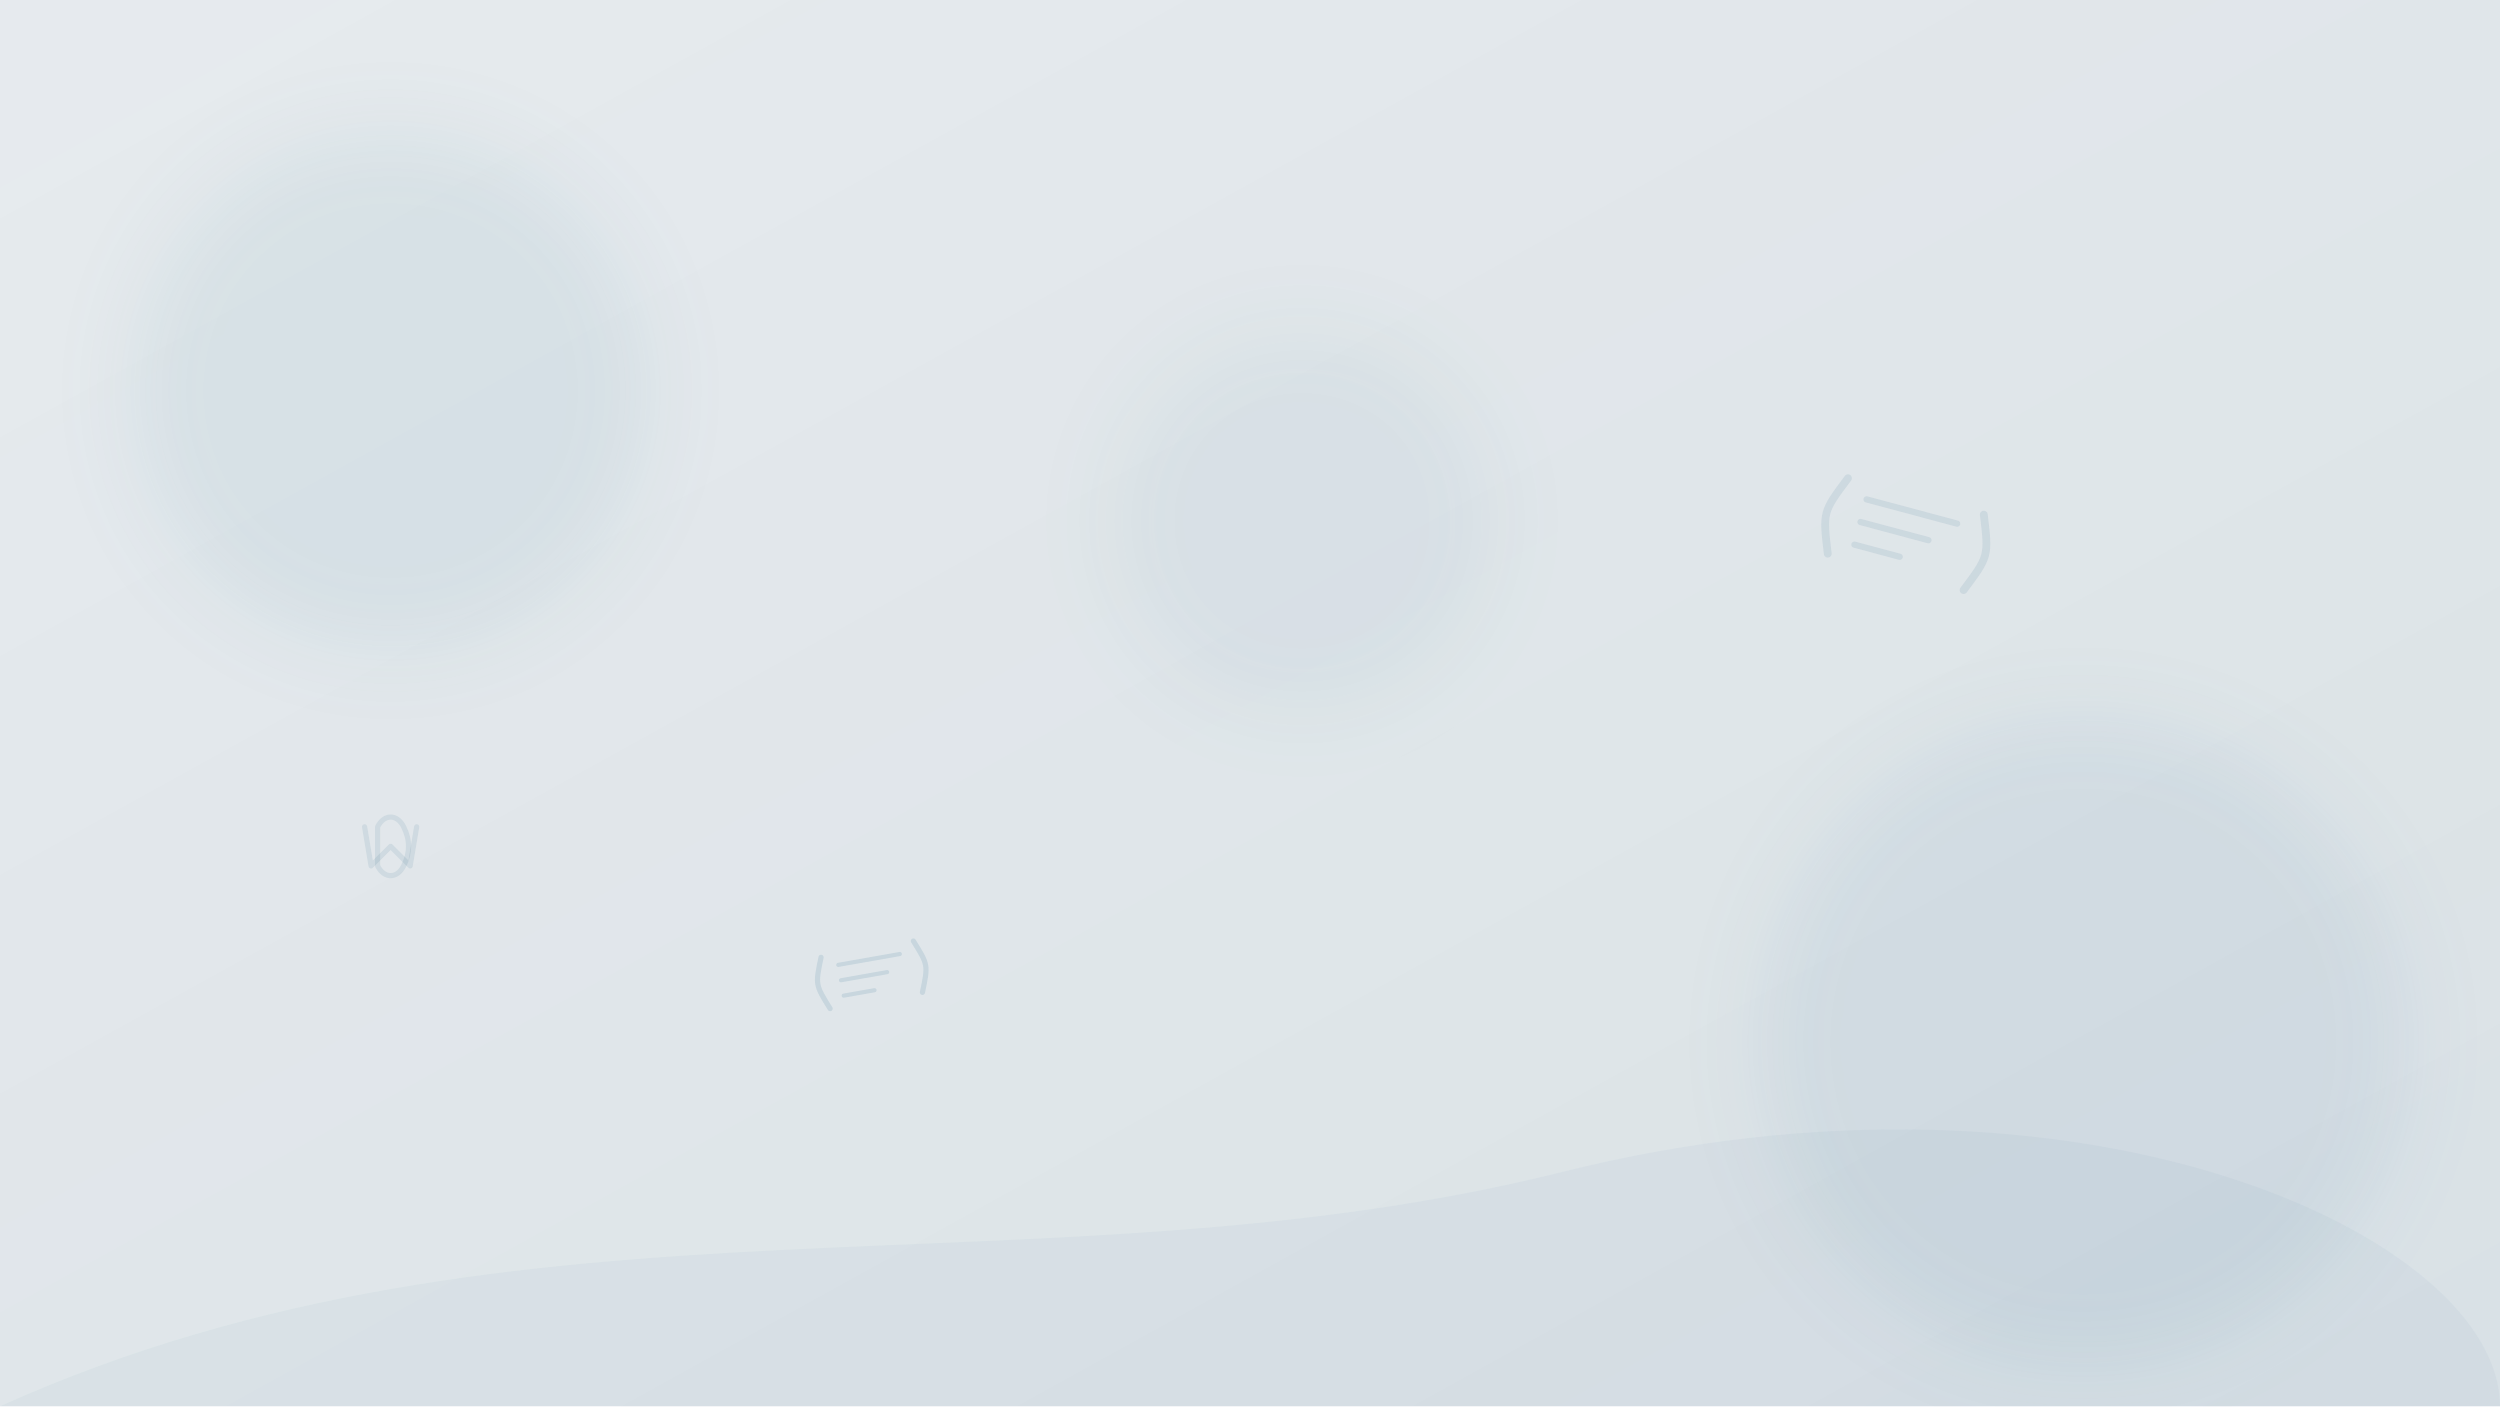
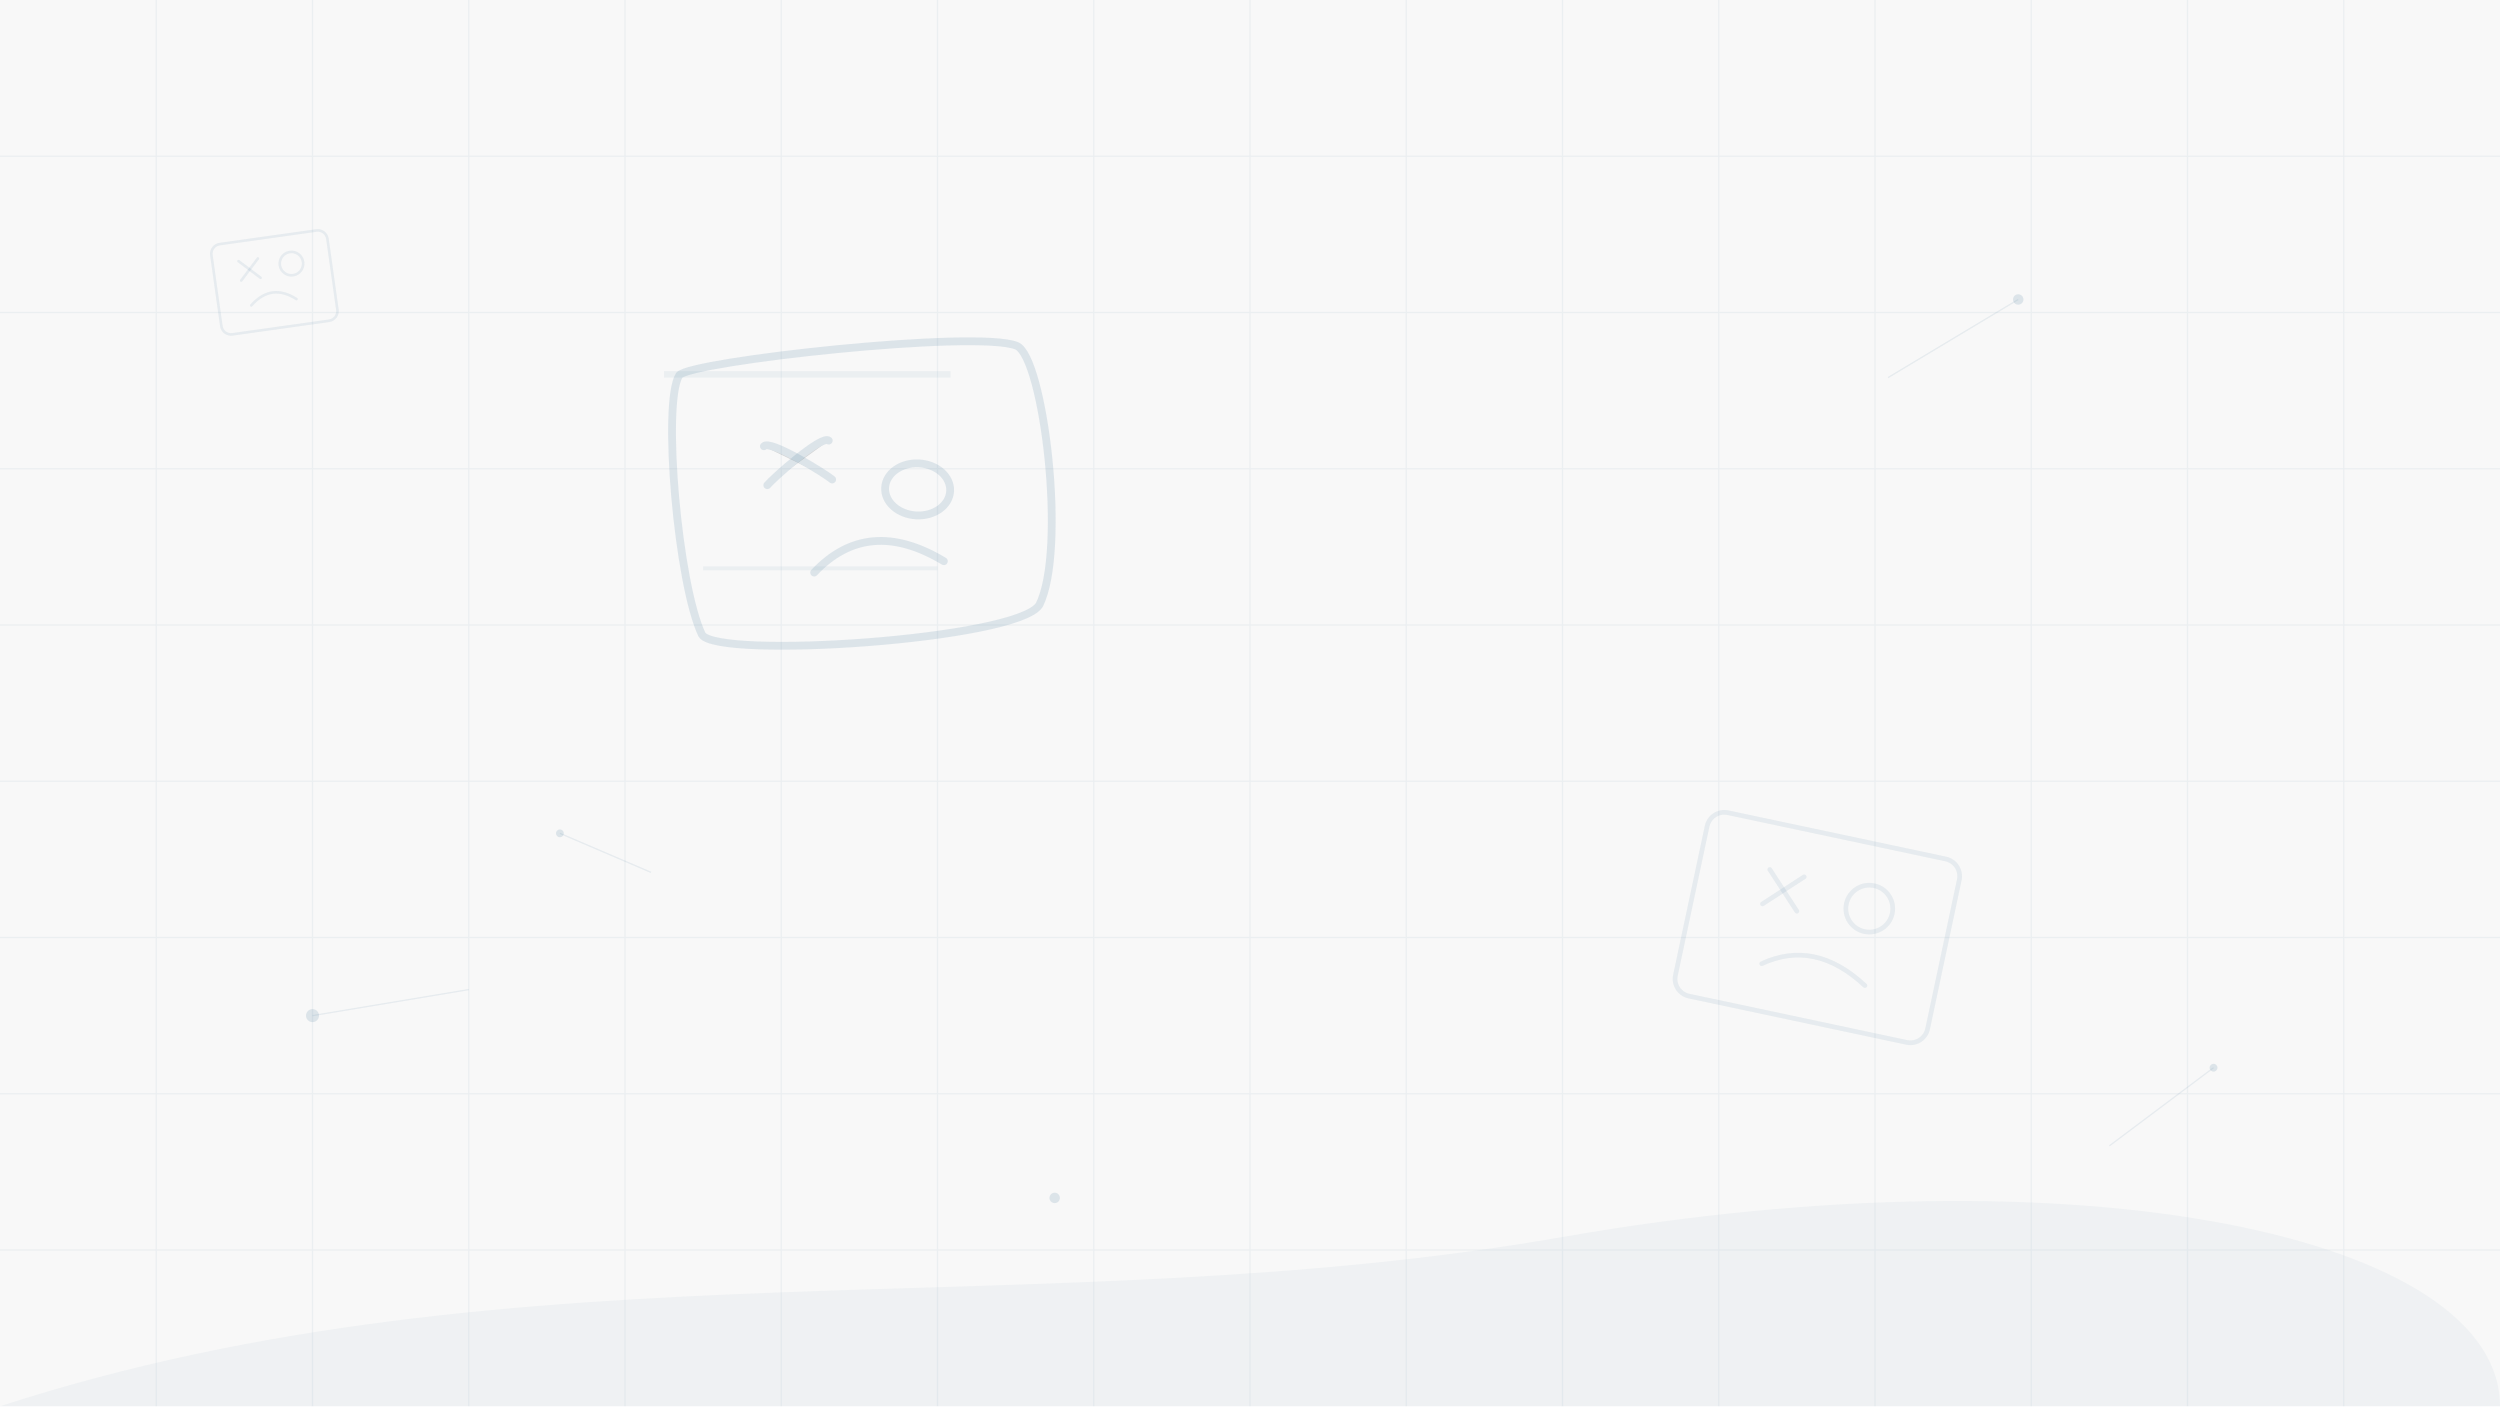
- <svg xmlns="http://www.w3.org/2000/svg" width="1920" height="1080" viewBox="0 0 1920 1080">
-   <rect width="1920" height="1080" fill="#f8f8f8" />
-   <defs>
-     <linearGradient id="grad1" x1="0%" y1="0%" x2="100%" y2="100%">
-       <stop offset="0%" style="stop-color:#3d7194;stop-opacity:0.1" />
-       <stop offset="100%" style="stop-color:#235777;stop-opacity:0.15" />
-     </linearGradient>
-     <filter id="blur1" x="-50%" y="-50%" width="200%" height="200%">
-       <feGaussianBlur in="SourceGraphic" stdDeviation="30" />
-     </filter>
-     <filter id="blurIcon" x="-50%" y="-50%" width="200%" height="200%">
-       <feGaussianBlur in="SourceGraphic" stdDeviation="5" />
-     </filter>
-   </defs>
-   <rect width="1920" height="1080" fill="url(#grad1)" />
-   <circle cx="300" cy="300" r="200" fill="#3d7194" opacity="0.08" filter="url(#blur1)" />
-   <circle cx="1600" cy="800" r="250" fill="#3d7194" opacity="0.08" filter="url(#blur1)" />
-   <circle cx="1000" cy="400" r="150" fill="#235777" opacity="0.05" filter="url(#blur1)" />
-   <path d="M0,1080 C400,900 800,1000 1200,900 C1600,800 1920,950 1920,1080 L0,1080 Z" fill="#3d7194" opacity="0.05" />
-   <g transform="translate(1400, 300) scale(0.6) rotate(15)">
-     <path d="M60,100 C40,150 40,150 60,200" stroke="#235777" stroke-width="10" fill="none" stroke-linecap="round" opacity="0.1" />
-     <path d="M240,100 C260,150 260,150 240,200" stroke="#235777" stroke-width="10" fill="none" stroke-linecap="round" opacity="0.1" />
-     <line x1="90" y1="120" x2="210" y2="120" stroke="#235777" stroke-width="8" stroke-linecap="round" opacity="0.1" />
-     <line x1="90" y1="150" x2="180" y2="150" stroke="#235777" stroke-width="8" stroke-linecap="round" opacity="0.1" />
-     <line x1="90" y1="180" x2="150" y2="180" stroke="#235777" stroke-width="8" stroke-linecap="round" opacity="0.1" />
+ <svg xmlns="http://www.w3.org/2000/svg" viewBox="0 0 1920 1080" width="1920" height="1080">
+   <rect x="0" y="0" width="1920" height="1080" fill="#f8f8f8" />
+   <g opacity="0.07">
+     <path d="M0 120 L1920 120" stroke="#3d7194" stroke-width="1" />
+     <path d="M0 240 L1920 240" stroke="#3d7194" stroke-width="1" />
+     <path d="M0 360 L1920 360" stroke="#3d7194" stroke-width="1" />
+     <path d="M0 480 L1920 480" stroke="#3d7194" stroke-width="1" />
+     <path d="M0 600 L1920 600" stroke="#3d7194" stroke-width="1" />
+     <path d="M0 720 L1920 720" stroke="#3d7194" stroke-width="1" />
+     <path d="M0 840 L1920 840" stroke="#3d7194" stroke-width="1" />
+     <path d="M0 960 L1920 960" stroke="#3d7194" stroke-width="1" />
+     <path d="M120 0 L120 1080" stroke="#3d7194" stroke-width="1" />
+     <path d="M240 0 L240 1080" stroke="#3d7194" stroke-width="1" />
+     <path d="M360 0 L360 1080" stroke="#3d7194" stroke-width="1" />
+     <path d="M480 0 L480 1080" stroke="#3d7194" stroke-width="1" />
+     <path d="M600 0 L600 1080" stroke="#3d7194" stroke-width="1" />
+     <path d="M720 0 L720 1080" stroke="#3d7194" stroke-width="1" />
+     <path d="M840 0 L840 1080" stroke="#3d7194" stroke-width="1" />
+     <path d="M960 0 L960 1080" stroke="#3d7194" stroke-width="1" />
+     <path d="M1080 0 L1080 1080" stroke="#3d7194" stroke-width="1" />
+     <path d="M1200 0 L1200 1080" stroke="#3d7194" stroke-width="1" />
+     <path d="M1320 0 L1320 1080" stroke="#3d7194" stroke-width="1" />
+     <path d="M1440 0 L1440 1080" stroke="#3d7194" stroke-width="1" />
+     <path d="M1560 0 L1560 1080" stroke="#3d7194" stroke-width="1" />
+     <path d="M1680 0 L1680 1080" stroke="#3d7194" stroke-width="1" />
+     <path d="M1800 0 L1800 1080" stroke="#3d7194" stroke-width="1" />
  </g>
-   <g transform="translate(600, 700) scale(0.4) rotate(-10)">
-     <path d="M60,100 C40,150 40,150 60,200" stroke="#3d7194" stroke-width="10" fill="none" stroke-linecap="round" opacity="0.15" />
-     <path d="M240,100 C260,150 260,150 240,200" stroke="#3d7194" stroke-width="10" fill="none" stroke-linecap="round" opacity="0.15" />
-     <line x1="90" y1="120" x2="210" y2="120" stroke="#3d7194" stroke-width="8" stroke-linecap="round" opacity="0.15" />
-     <line x1="90" y1="150" x2="180" y2="150" stroke="#3d7194" stroke-width="8" stroke-linecap="round" opacity="0.15" />
-     <line x1="90" y1="180" x2="150" y2="180" stroke="#3d7194" stroke-width="8" stroke-linecap="round" opacity="0.15" />
+   <g transform="translate(500, 270) rotate(-5)">
+     <path d="M20,20 C30,10 250,5 280,20 C300,30 305,180 280,220 C260,245 30,240 20,220 C5,180 5,40 20,20 Z" fill="none" stroke="#3d7194" stroke-width="6" opacity="0.15" />
+     <path d="M80,80 C85,75 125,105 130,110" stroke="#3d7194" stroke-width="6" stroke-linecap="round" opacity="0.15" />
+     <path d="M130,80 C125,75 85,105 80,110" stroke="#3d7194" stroke-width="6" stroke-linecap="round" opacity="0.15" />
+     <ellipse cx="210" cy="95" rx="25" ry="20" fill="none" stroke="#3d7194" stroke-width="6" transform="rotate(8)" opacity="0.15" />
+     <path d="M110,180 Q155,140 210,180" fill="none" stroke="#3d7194" stroke-width="6" stroke-linecap="round" opacity="0.15" />
  </g>
-   <g transform="translate(250, 600) scale(0.5)">
-     <path d="M60,70 L70,130 L100,100 L130,130 L140,70" stroke="#235777" stroke-width="8" fill="none" stroke-linecap="round" stroke-linejoin="round" opacity="0.1" />
-     <path d="M80,130 C90,150 110,150 120,130 C130,110 130,90 120,70 C110,50 90,50 80,70 Z" stroke="#235777" stroke-width="8" fill="none" stroke-linecap="round" stroke-linejoin="round" opacity="0.1" />
+   <g transform="translate(1300, 600) scale(0.9) rotate(12)">
+     <rect x="20" y="20" width="220" height="160" rx="15" ry="15" fill="none" stroke="#3d7194" stroke-width="4" opacity="0.1" />
+     <line x1="80" y1="60" x2="110" y2="90" stroke="#3d7194" stroke-width="4" stroke-linecap="round" opacity="0.1" />
+     <line x1="110" y1="60" x2="80" y2="90" stroke="#3d7194" stroke-width="4" stroke-linecap="round" opacity="0.1" />
+     <circle cx="170" cy="75" r="20" fill="none" stroke="#3d7194" stroke-width="4" opacity="0.1" />
+     <path d="M90 140 Q130 110 180 140" fill="none" stroke="#3d7194" stroke-width="4" stroke-linecap="round" opacity="0.1" />
  </g>
-   <rect x="0" y="0" width="100%" height="100%" fill="rgba(255,255,255,0.02)" />
+   <g transform="translate(150, 180) scale(0.5) rotate(-8)">
+     <rect x="20" y="20" width="180" height="140" rx="15" ry="15" fill="none" stroke="#3d7194" stroke-width="4" opacity="0.1" />
+     <line x1="60" y1="50" x2="90" y2="80" stroke="#3d7194" stroke-width="4" stroke-linecap="round" opacity="0.1" />
+     <line x1="90" y1="50" x2="60" y2="80" stroke="#3d7194" stroke-width="4" stroke-linecap="round" opacity="0.1" />
+     <circle cx="140" cy="65" r="18" fill="none" stroke="#3d7194" stroke-width="4" opacity="0.1" />
+     <path d="M70 120 Q105 90 140 120" fill="none" stroke="#3d7194" stroke-width="4" stroke-linecap="round" opacity="0.1" />
+   </g>
+   <circle cx="430" cy="640" r="3" fill="#3d7194" opacity="0.15" />
+   <circle cx="1550" cy="230" r="4" fill="#3d7194" opacity="0.15" />
+   <circle cx="1700" cy="820" r="3" fill="#3d7194" opacity="0.15" />
+   <circle cx="810" cy="920" r="4" fill="#3d7194" opacity="0.15" />
+   <circle cx="240" cy="780" r="5" fill="#3d7194" opacity="0.15" />
+   <path d="M430,640 L500,670" stroke="#3d7194" stroke-width="1" opacity="0.1" />
+   <path d="M1550,230 L1450,290" stroke="#3d7194" stroke-width="1" opacity="0.1" />
+   <path d="M1700,820 L1620,880" stroke="#3d7194" stroke-width="1" opacity="0.1" />
+   <path d="M240,780 L360,760" stroke="#3d7194" stroke-width="1" opacity="0.1" />
+   <rect x="510" y="285" width="220" height="5" fill="#3d7194" opacity="0.07" />
+   <rect x="540" y="435" width="180" height="3" fill="#3d7194" opacity="0.07" />
+   <path d="M0,1080 C400,950 800,1020 1200,950 C1600,880 1920,950 1920,1080 L0,1080 Z" fill="#3d7194" opacity="0.05" />
</svg>
